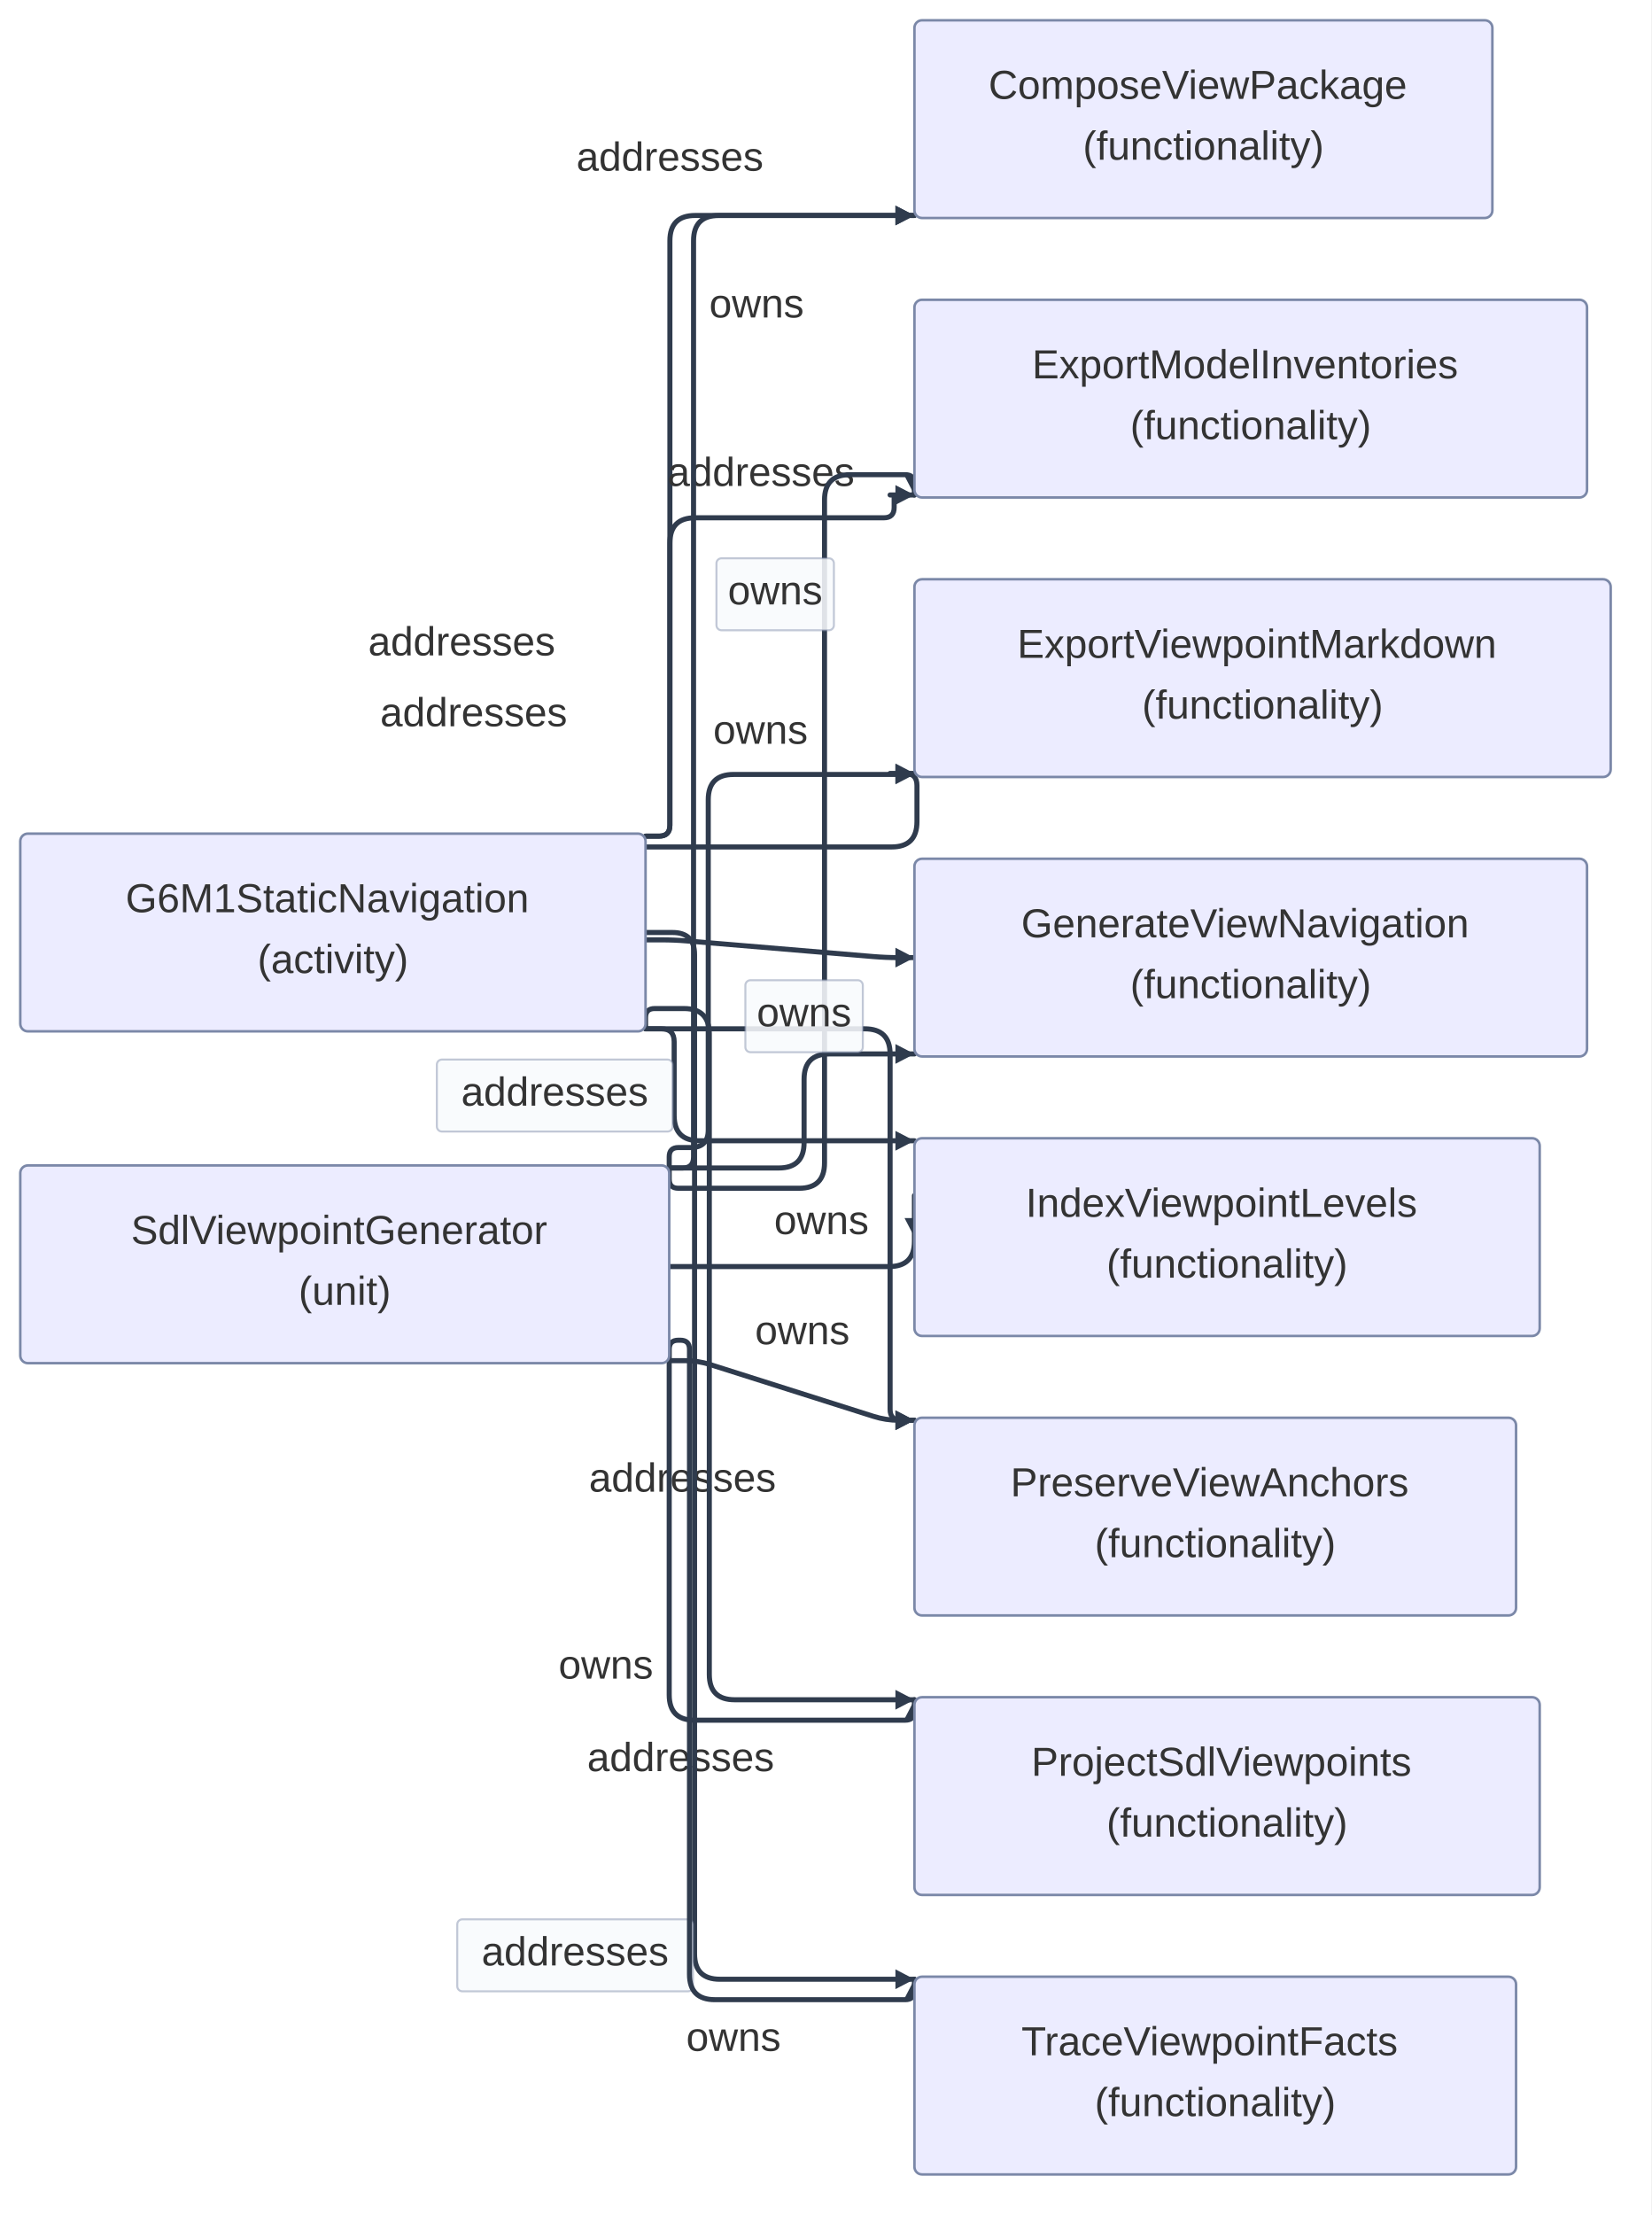
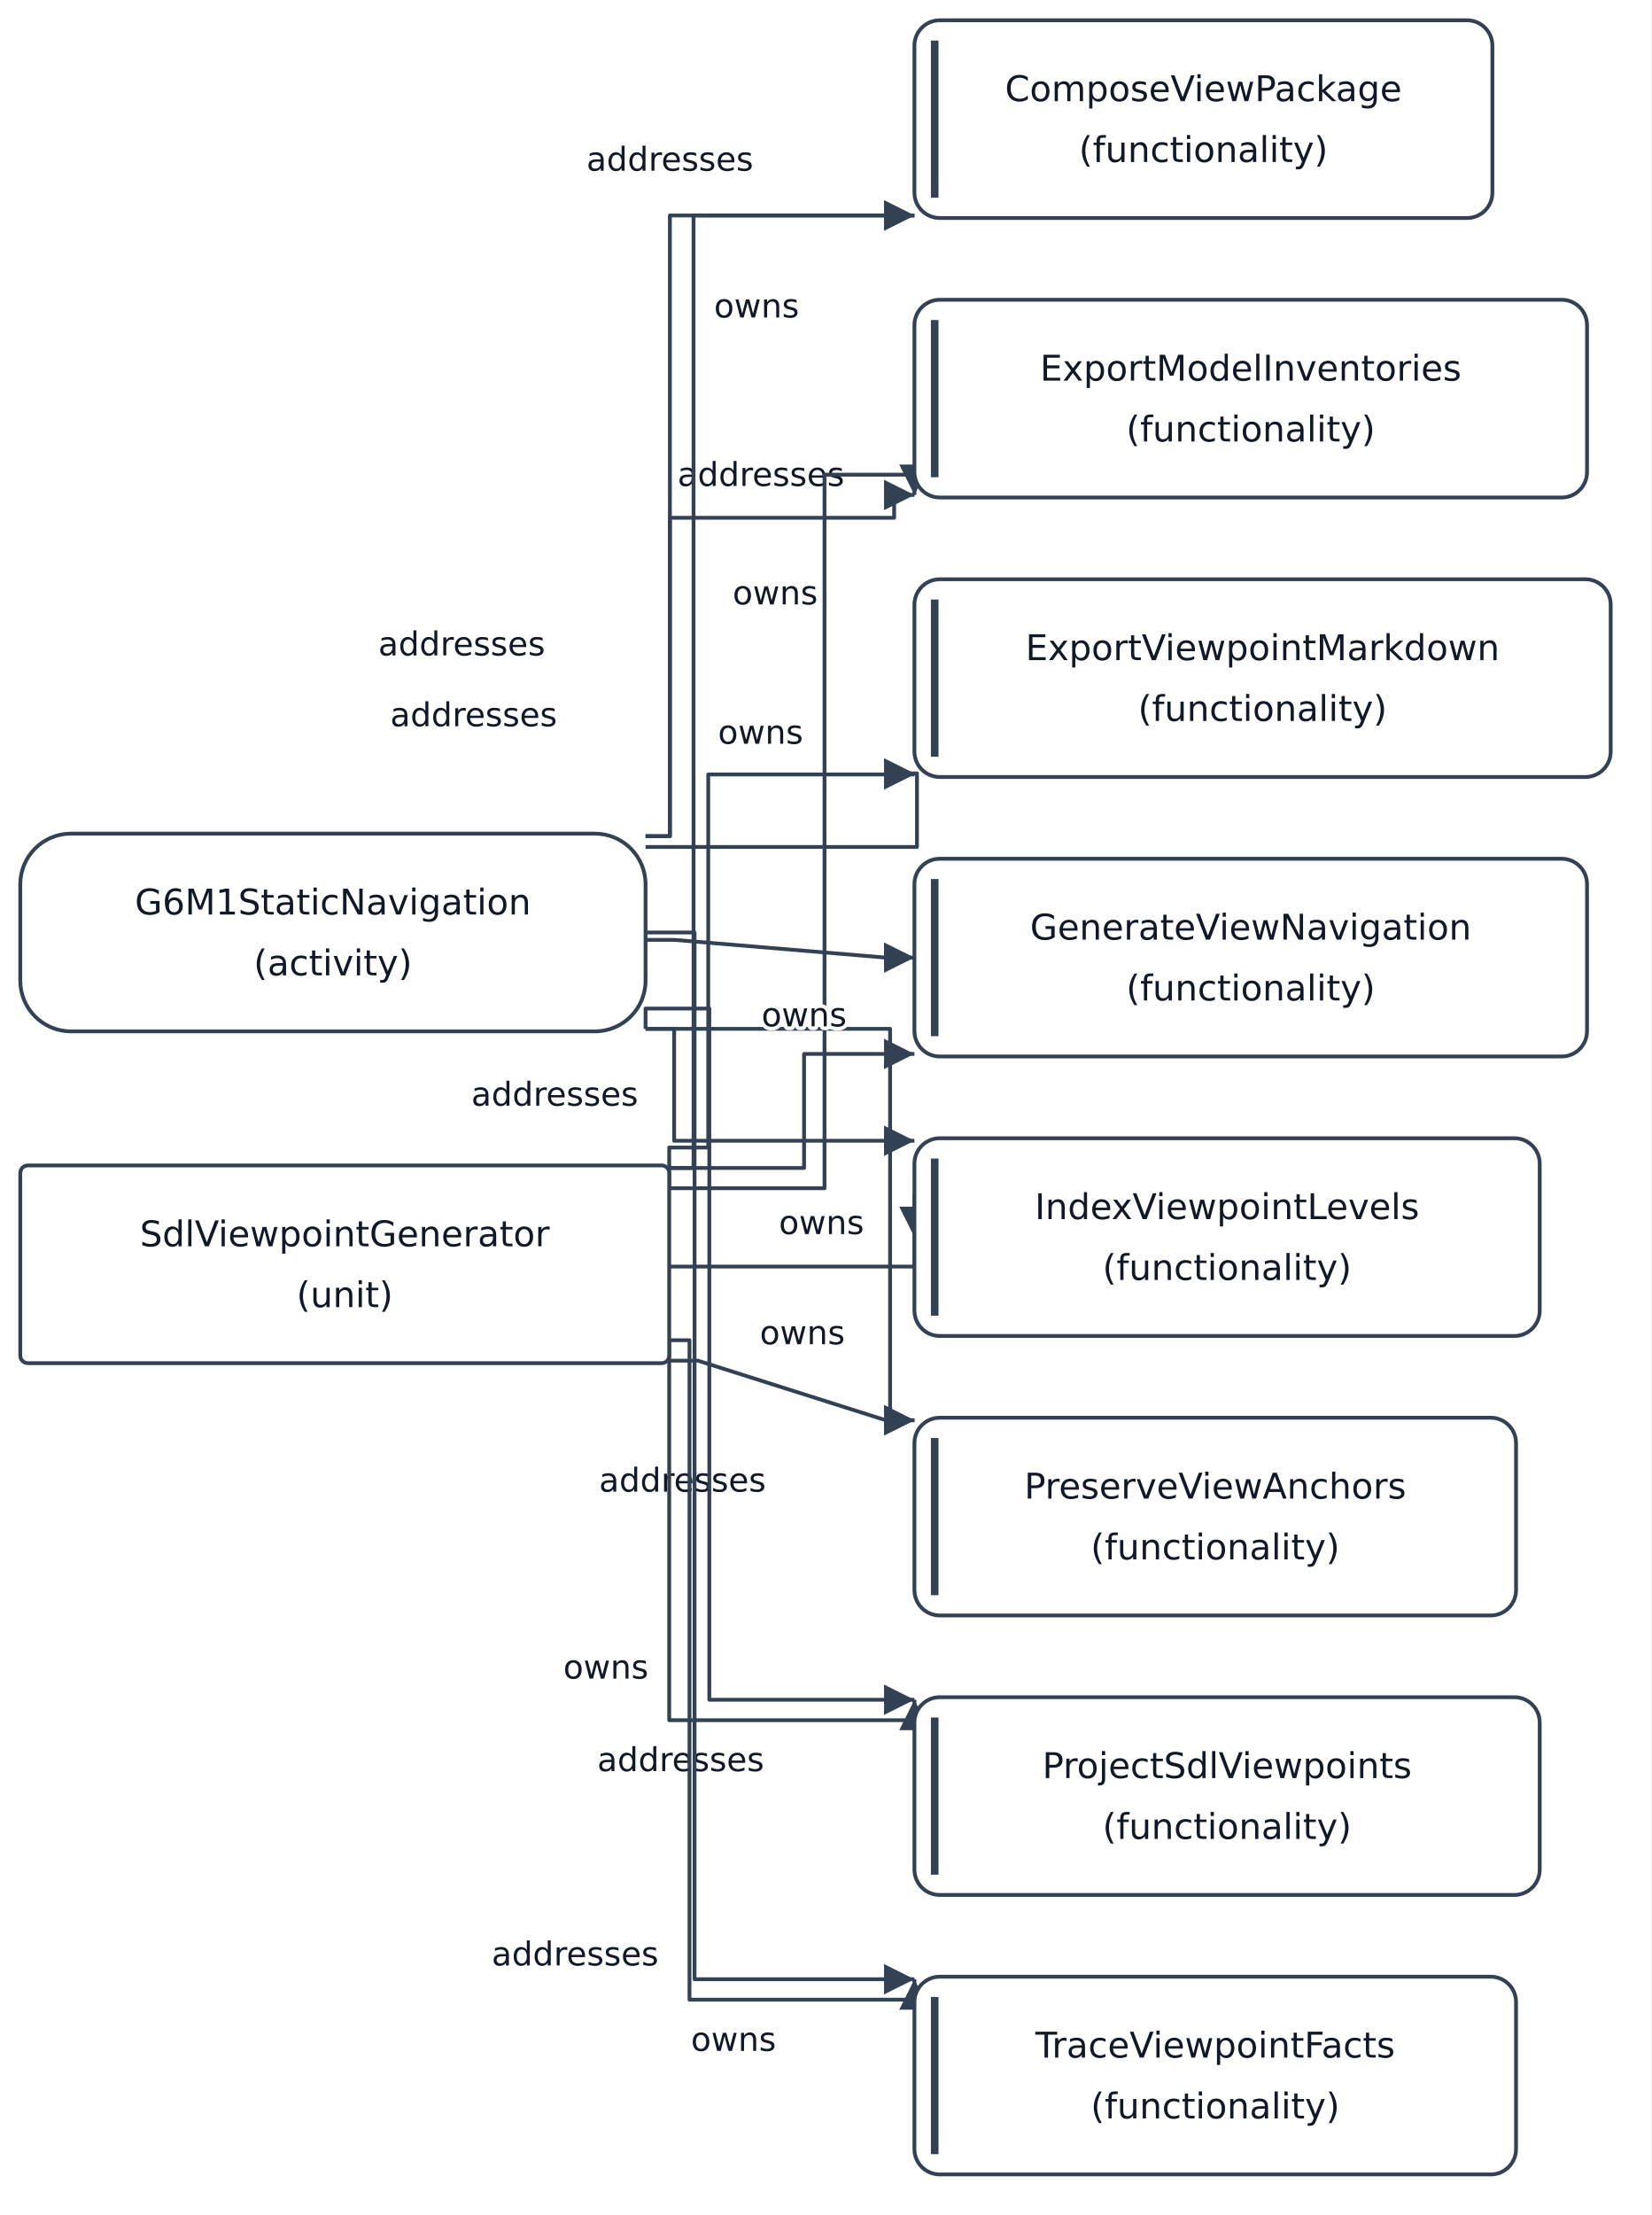
- <svg xmlns="http://www.w3.org/2000/svg" width="651.518" height="873.75" viewBox="0 0 651.518 873.75">
-   <rect x="0" y="0" width="651.518" height="873.75" fill="#FFFFFF" />
+ <svg xmlns="http://www.w3.org/2000/svg" width="651.518" height="873.750" viewBox="0 0 651.518 873.750" data-profile="sdl-symbols-1">
+   <rect width="100%" height="100%" fill="white" />
  <defs>
-     <marker id="arrow-0" viewBox="0 0 10 10" refX="5" refY="5" markerUnits="userSpaceOnUse" markerWidth="8" markerHeight="8" orient="auto">
-       <path d="M 0 0 L 10 5 L 0 10 z" fill="#2F3B4D" stroke="#2F3B4D" stroke-width="1" stroke-dasharray="1,0" />
+     <marker id="sdl-arrow" viewBox="0 0 10 10" refX="10" refY="5" markerWidth="8" markerHeight="8" orient="auto-start-reverse">
+       <path d="M0 0 L10 5 L0 10 Z" fill="#334155" />
    </marker>
-     <marker id="arrow-start-0" viewBox="0 0 10 10" refX="4.5" refY="5" markerUnits="userSpaceOnUse" markerWidth="8" markerHeight="8" orient="auto">
-       <path d="M 0 5 L 10 10 L 10 0 z" fill="#2F3B4D" stroke="#2F3B4D" stroke-width="1" stroke-dasharray="1,0" />
+     <marker id="uml-dependency" viewBox="0 0 10 10" refX="10" refY="5" markerWidth="8" markerHeight="8" orient="auto-start-reverse">
+       <path d="M0 0 L10 5 L0 10" fill="none" stroke="#334155" />
    </marker>
  </defs>
-   <path id="edge-0" class="edgePath" data-edge-id="edge-0" d="M 254.713,329.842 L 259.993,329.842 Q 264.313,329.842 264.313,325.522 L 264.313,95.000 Q 264.313,85.000 274.313,85.000 L 351.198,85.000 L 360.798,85.000" fill="none" stroke="#2F3B4D" stroke-width="2" stroke-linecap="round" stroke-linejoin="round" />
-   <g transform="translate(360.80 85.00) rotate(0.00)">
-     <polygon points="0,0 -7.50,3.90 -7.50,-3.90" fill="#2F3B4D" />
+   <g data-fact="f0436" data-relation="addresses" data-source="n_G6M1StaticNavigation" data-target="n_ComposeViewPackage">
+     <polyline fill="none" stroke="#334155" stroke-width="1.5" stroke-linejoin="round" marker-end="url(#sdl-arrow)" points="254.713,329.842 264.313,329.842 264.313,85.000 351.198,85.000 360.798,85.000 " />
+     <text x="264.313" y="67.339" text-anchor="middle" font-family="DejaVu Sans,sans-serif" font-size="13" fill="#111827" paint-order="stroke" stroke="white" stroke-width="3" stroke-linejoin="round">addresses</text>
  </g>
-   <rect data-edge-id="edge-0" data-label-kind="center" x="217.80" y="49.14" width="93.02" height="28.40" rx="2" ry="2" fill="rgba(248,250,252, 0.92)" fill-opacity="0.00" stroke="#7B88A8" stroke-opacity="0.00" stroke-width="0.8" />
-   <g class="edgeLabel" data-edge-id="edge-0" data-label-kind="center">
-     <text x="264.31" y="67.34" text-anchor="middle" font-family="trebuchet ms,verdana,arial,DejaVu Sans,Liberation Sans,sans-serif,Noto Color Emoji,Apple Color Emoji,Segoe UI Emoji" font-size="16" fill="#333333">
-       <tspan x="264.31" dy="0.00">addresses</tspan>
-     </text>
+   <g data-fact="f0437" data-relation="addresses" data-source="n_G6M1StaticNavigation" data-target="n_ExportModelInventories">
+     <polyline fill="none" stroke="#334155" stroke-width="1.5" stroke-linejoin="round" marker-end="url(#sdl-arrow)" points="254.713,329.842 264.313,329.842 264.313,204.250 352.798,204.250 352.798,195.250 351.198,195.250 360.798,195.250 " />
+     <text x="300.232" y="191.700" text-anchor="middle" font-family="DejaVu Sans,sans-serif" font-size="13" fill="#111827" paint-order="stroke" stroke="white" stroke-width="3" stroke-linejoin="round">addresses</text>
  </g>
-   <path id="edge-1" class="edgePath" data-edge-id="edge-1" d="M 254.713,329.842 L 259.993,329.842 Q 264.313,329.842 264.313,325.522 L 264.313,214.250 Q 264.313,204.250 274.313,204.250 L 348.748,204.250 Q 352.798,204.250 352.798,200.200 L 352.798,195.970 Q 352.798,195.250 352.078,195.250 L 351.198,195.250 L 360.798,195.250" fill="none" stroke="#2F3B4D" stroke-width="2" stroke-linecap="round" stroke-linejoin="round" />
-   <g transform="translate(360.80 195.25) rotate(0.00)">
-     <polygon points="0,0 -7.50,3.90 -7.50,-3.90" fill="#2F3B4D" />
+   <g data-fact="f0438" data-relation="addresses" data-source="n_G6M1StaticNavigation" data-target="n_ExportViewpointMarkdown">
+     <polyline fill="none" stroke="#334155" stroke-width="1.5" stroke-linejoin="round" marker-end="url(#sdl-arrow)" points="254.713,334.097 361.798,334.097 361.798,305.076 351.198,305.076 360.798,305.076 " />
+     <text x="186.897" y="286.486" text-anchor="middle" font-family="DejaVu Sans,sans-serif" font-size="13" fill="#111827" paint-order="stroke" stroke="white" stroke-width="3" stroke-linejoin="round">addresses</text>
  </g>
-   <rect data-edge-id="edge-1" data-label-kind="center" x="253.72" y="173.50" width="93.02" height="28.40" rx="2" ry="2" fill="rgba(248,250,252, 0.92)" fill-opacity="0.00" stroke="#7B88A8" stroke-opacity="0.00" stroke-width="0.8" />
-   <g class="edgeLabel" data-edge-id="edge-1" data-label-kind="center">
-     <text x="300.23" y="191.70" text-anchor="middle" font-family="trebuchet ms,verdana,arial,DejaVu Sans,Liberation Sans,sans-serif,Noto Color Emoji,Apple Color Emoji,Segoe UI Emoji" font-size="16" fill="#333333">
-       <tspan x="300.23" dy="0.00">addresses</tspan>
-     </text>
+   <g data-fact="f0439" data-relation="addresses" data-source="n_G6M1StaticNavigation" data-target="n_GenerateViewNavigation">
+     <polyline fill="none" stroke="#334155" stroke-width="1.5" stroke-linejoin="round" marker-end="url(#sdl-arrow)" points="254.713,370.746 266.000,370.746 349.511,377.750 360.798,377.750 " />
+     <text x="182.173" y="258.543" text-anchor="middle" font-family="DejaVu Sans,sans-serif" font-size="13" fill="#111827" paint-order="stroke" stroke="white" stroke-width="3" stroke-linejoin="round">addresses</text>
  </g>
-   <path id="edge-2" class="edgePath" data-edge-id="edge-2" d="M 254.713,334.097 L 351.798,334.097 Q 361.798,334.097 361.798,324.097 L 361.798,309.846 Q 361.798,305.076 357.028,305.076 L 351.198,305.076 L 360.798,305.076" fill="none" stroke="#2F3B4D" stroke-width="2" stroke-linecap="round" stroke-linejoin="round" />
-   <g transform="translate(360.80 305.08) rotate(0.00)">
-     <polygon points="0,0 -7.50,3.90 -7.50,-3.90" fill="#2F3B4D" />
+   <g data-fact="f0440" data-relation="addresses" data-source="n_G6M1StaticNavigation" data-target="n_IndexViewpointLevels">
+     <polyline fill="none" stroke="#334155" stroke-width="1.5" stroke-linejoin="round" marker-end="url(#sdl-arrow)" points="254.713,405.842 266.000,405.842 266.000,450.000 360.798,450.000 " />
+     <text x="218.870" y="436.164" text-anchor="middle" font-family="DejaVu Sans,sans-serif" font-size="13" fill="#111827" paint-order="stroke" stroke="white" stroke-width="3" stroke-linejoin="round">addresses</text>
  </g>
-   <rect data-edge-id="edge-2" data-label-kind="center" x="140.39" y="268.29" width="93.02" height="28.40" rx="2" ry="2" fill="rgba(248,250,252, 0.92)" fill-opacity="0.00" stroke="#7B88A8" stroke-opacity="0.00" stroke-width="0.8" />
-   <g class="edgeLabel" data-edge-id="edge-2" data-label-kind="center">
-     <text x="186.90" y="286.49" text-anchor="middle" font-family="trebuchet ms,verdana,arial,DejaVu Sans,Liberation Sans,sans-serif,Noto Color Emoji,Apple Color Emoji,Segoe UI Emoji" font-size="16" fill="#333333">
-       <tspan x="186.90" dy="0.00">addresses</tspan>
-     </text>
+   <g data-fact="f0441" data-relation="addresses" data-source="n_G6M1StaticNavigation" data-target="n_PreserveViewAnchors">
+     <polyline fill="none" stroke="#334155" stroke-width="1.5" stroke-linejoin="round" marker-end="url(#sdl-arrow)" points="254.713,405.842 351.198,405.842 351.198,560.250 360.798,560.250 " />
+     <text x="269.281" y="588.410" text-anchor="middle" font-family="DejaVu Sans,sans-serif" font-size="13" fill="#111827" paint-order="stroke" stroke="white" stroke-width="3" stroke-linejoin="round">addresses</text>
  </g>
-   <path id="edge-3" class="edgePath" data-edge-id="edge-3" d="M 254.713,370.746 L 260.921,370.746 Q 266.000,370.746 271.062,371.170 L 344.449,377.325 Q 349.511,377.750 354.590,377.750 L 360.798,377.750" fill="none" stroke="#2F3B4D" stroke-width="2" stroke-linecap="round" stroke-linejoin="round" />
-   <g transform="translate(360.80 377.75) rotate(0.00)">
-     <polygon points="0,0 -7.50,3.90 -7.50,-3.90" fill="#2F3B4D" />
+   <g data-fact="f0442" data-relation="addresses" data-source="n_G6M1StaticNavigation" data-target="n_ProjectSdlViewpoints">
+     <polyline fill="none" stroke="#334155" stroke-width="1.5" stroke-linejoin="round" marker-end="url(#sdl-arrow)" points="254.713,405.842 254.713,397.842 279.868,397.842 279.868,670.500 360.798,670.500 " />
+     <text x="268.567" y="698.660" text-anchor="middle" font-family="DejaVu Sans,sans-serif" font-size="13" fill="#111827" paint-order="stroke" stroke="white" stroke-width="3" stroke-linejoin="round">addresses</text>
  </g>
-   <rect data-edge-id="edge-3" data-label-kind="center" x="135.66" y="240.34" width="93.02" height="28.40" rx="2" ry="2" fill="rgba(248,250,252, 0.92)" fill-opacity="0.00" stroke="#7B88A8" stroke-opacity="0.00" stroke-width="0.8" />
-   <g class="edgeLabel" data-edge-id="edge-3" data-label-kind="center">
-     <text x="182.17" y="258.54" text-anchor="middle" font-family="trebuchet ms,verdana,arial,DejaVu Sans,Liberation Sans,sans-serif,Noto Color Emoji,Apple Color Emoji,Segoe UI Emoji" font-size="16" fill="#333333">
-       <tspan x="182.17" dy="0.00">addresses</tspan>
-     </text>
+   <g data-fact="f0443" data-relation="addresses" data-source="n_G6M1StaticNavigation" data-target="n_TraceViewpointFacts">
+     <polyline fill="none" stroke="#334155" stroke-width="1.5" stroke-linejoin="round" marker-end="url(#sdl-arrow)" points="254.713,367.842 274.048,367.842 274.048,780.750 360.798,780.750 " />
+     <text x="226.918" y="775.308" text-anchor="middle" font-family="DejaVu Sans,sans-serif" font-size="13" fill="#111827" paint-order="stroke" stroke="white" stroke-width="3" stroke-linejoin="round">addresses</text>
  </g>
-   <path id="edge-4" class="edgePath" data-edge-id="edge-4" d="M 254.713,405.842 L 260.921,405.842 Q 266.000,405.842 266.000,410.922 L 266.000,440.000 Q 266.000,450.000 276.000,450.000 L 360.798,450.000" fill="none" stroke="#2F3B4D" stroke-width="2" stroke-linecap="round" stroke-linejoin="round" />
-   <g transform="translate(360.80 450.00) rotate(0.00)">
-     <polygon points="0,0 -7.50,3.90 -7.50,-3.90" fill="#2F3B4D" />
+   <g data-fact="f0929" data-relation="owns" data-source="n_SdlViewpointGenerator" data-target="n_ComposeViewPackage">
+     <polyline fill="none" stroke="#334155" stroke-width="1.5" stroke-linejoin="round" marker-end="url(#sdl-arrow)" points="264.048,460.732 273.648,460.732 273.648,85.000 351.198,85.000 360.798,85.000 " />
+     <text x="298.518" y="125.240" text-anchor="middle" font-family="DejaVu Sans,sans-serif" font-size="13" fill="#111827" paint-order="stroke" stroke="white" stroke-width="3" stroke-linejoin="round">owns</text>
  </g>
-   <rect data-edge-id="edge-4" data-label-kind="center" x="172.36" y="417.96" width="93.02" height="28.40" rx="2" ry="2" fill="rgba(248,250,252, 0.92)" fill-opacity="0.95" stroke="#7B88A8" stroke-opacity="0.45" stroke-width="0.8" />
-   <g class="edgeLabel" data-edge-id="edge-4" data-label-kind="center">
-     <text x="218.87" y="436.16" text-anchor="middle" font-family="trebuchet ms,verdana,arial,DejaVu Sans,Liberation Sans,sans-serif,Noto Color Emoji,Apple Color Emoji,Segoe UI Emoji" font-size="16" fill="#333333">
-       <tspan x="218.87" dy="0.00">addresses</tspan>
-     </text>
+   <g data-fact="f0930" data-relation="owns" data-source="n_SdlViewpointGenerator" data-target="n_ExportModelInventories">
+     <polyline fill="none" stroke="#334155" stroke-width="1.5" stroke-linejoin="round" marker-end="url(#sdl-arrow)" points="264.048,460.732 264.048,468.732 325.323,468.732 325.323,187.250 360.798,187.250 360.798,195.250 " />
+     <text x="305.861" y="238.417" text-anchor="middle" font-family="DejaVu Sans,sans-serif" font-size="13" fill="#111827" paint-order="stroke" stroke="white" stroke-width="3" stroke-linejoin="round">owns</text>
  </g>
-   <path id="edge-5" class="edgePath" data-edge-id="edge-5" d="M 254.713,405.842 L 341.198,405.842 Q 351.198,405.842 351.198,415.842 L 351.198,555.930 Q 351.198,560.250 355.518,560.250 L 360.798,560.250" fill="none" stroke="#2F3B4D" stroke-width="2" stroke-linecap="round" stroke-linejoin="round" />
-   <g transform="translate(360.80 560.25) rotate(0.00)">
-     <polygon points="0,0 -7.50,3.90 -7.50,-3.90" fill="#2F3B4D" />
+   <g data-fact="f0931" data-relation="owns" data-source="n_SdlViewpointGenerator" data-target="n_ExportViewpointMarkdown">
+     <polyline fill="none" stroke="#334155" stroke-width="1.5" stroke-linejoin="round" marker-end="url(#sdl-arrow)" points="264.048,460.732 264.048,452.670 279.448,452.670 279.448,305.500 360.798,305.500 " />
+     <text x="300.081" y="293.400" text-anchor="middle" font-family="DejaVu Sans,sans-serif" font-size="13" fill="#111827" paint-order="stroke" stroke="white" stroke-width="3" stroke-linejoin="round">owns</text>
  </g>
-   <rect data-edge-id="edge-5" data-label-kind="center" x="222.77" y="570.21" width="93.02" height="28.40" rx="2" ry="2" fill="rgba(248,250,252, 0.92)" fill-opacity="0.00" stroke="#7B88A8" stroke-opacity="0.00" stroke-width="0.8" />
-   <g class="edgeLabel" data-edge-id="edge-5" data-label-kind="center">
-     <text x="269.28" y="588.41" text-anchor="middle" font-family="trebuchet ms,verdana,arial,DejaVu Sans,Liberation Sans,sans-serif,Noto Color Emoji,Apple Color Emoji,Segoe UI Emoji" font-size="16" fill="#333333">
-       <tspan x="269.28" dy="0.00">addresses</tspan>
-     </text>
+   <g data-fact="f0932" data-relation="owns" data-source="n_SdlViewpointGenerator" data-target="n_GenerateViewNavigation">
+     <polyline fill="none" stroke="#334155" stroke-width="1.5" stroke-linejoin="round" marker-end="url(#sdl-arrow)" points="264.048,460.732 317.261,460.732 317.261,415.750 360.798,415.750 " />
+     <text x="317.261" y="404.856" text-anchor="middle" font-family="DejaVu Sans,sans-serif" font-size="13" fill="#111827" paint-order="stroke" stroke="white" stroke-width="3" stroke-linejoin="round">owns</text>
  </g>
-   <path id="edge-6" class="edgePath" data-edge-id="edge-6" d="M 254.713,405.842 L 254.713,401.442 Q 254.713,397.842 258.313,397.842 L 269.868,397.842 Q 279.868,397.842 279.868,407.842 L 279.868,660.500 Q 279.868,670.500 289.868,670.500 L 360.798,670.500" fill="none" stroke="#2F3B4D" stroke-width="2" stroke-linecap="round" stroke-linejoin="round" />
-   <g transform="translate(360.80 670.50) rotate(0.00)">
-     <polygon points="0,0 -7.50,3.90 -7.50,-3.90" fill="#2F3B4D" />
+   <g data-fact="f0933" data-relation="owns" data-source="n_SdlViewpointGenerator" data-target="n_IndexViewpointLevels">
+     <polyline fill="none" stroke="#334155" stroke-width="1.5" stroke-linejoin="round" marker-end="url(#sdl-arrow)" points="264.048,499.618 360.798,499.618 360.798,471.609 360.798,488.000 " />
+     <text x="324.117" y="486.819" text-anchor="middle" font-family="DejaVu Sans,sans-serif" font-size="13" fill="#111827" paint-order="stroke" stroke="white" stroke-width="3" stroke-linejoin="round">owns</text>
  </g>
-   <rect data-edge-id="edge-6" data-label-kind="center" x="222.06" y="680.46" width="93.02" height="28.40" rx="2" ry="2" fill="rgba(248,250,252, 0.92)" fill-opacity="0.00" stroke="#7B88A8" stroke-opacity="0.00" stroke-width="0.8" />
-   <g class="edgeLabel" data-edge-id="edge-6" data-label-kind="center">
-     <text x="268.57" y="698.66" text-anchor="middle" font-family="trebuchet ms,verdana,arial,DejaVu Sans,Liberation Sans,sans-serif,Noto Color Emoji,Apple Color Emoji,Segoe UI Emoji" font-size="16" fill="#333333">
-       <tspan x="268.57" dy="0.00">addresses</tspan>
-     </text>
+   <g data-fact="f0934" data-relation="owns" data-source="n_SdlViewpointGenerator" data-target="n_PreserveViewAnchors">
+     <polyline fill="none" stroke="#334155" stroke-width="1.5" stroke-linejoin="round" marker-end="url(#sdl-arrow)" points="264.048,536.732 275.336,536.732 349.511,560.250 360.798,560.250 " />
+     <text x="316.580" y="530.268" text-anchor="middle" font-family="DejaVu Sans,sans-serif" font-size="13" fill="#111827" paint-order="stroke" stroke="white" stroke-width="3" stroke-linejoin="round">owns</text>
  </g>
-   <path id="edge-7" class="edgePath" data-edge-id="edge-7" d="M 254.713,367.842 L 265.347,367.842 Q 274.048,367.842 274.048,376.543 L 274.048,770.750 Q 274.048,780.750 284.048,780.750 L 360.798,780.750" fill="none" stroke="#2F3B4D" stroke-width="2" stroke-linecap="round" stroke-linejoin="round" />
-   <g transform="translate(360.80 780.75) rotate(0.00)">
-     <polygon points="0,0 -7.50,3.90 -7.50,-3.90" fill="#2F3B4D" />
+   <g data-fact="f0936" data-relation="owns" data-source="n_SdlViewpointGenerator" data-target="n_ProjectSdlViewpoints">
+     <polyline fill="none" stroke="#334155" stroke-width="1.5" stroke-linejoin="round" marker-end="url(#sdl-arrow)" points="264.048,536.732 264.048,678.562 360.798,678.562 360.798,670.500 " />
+     <text x="239.048" y="662.163" text-anchor="middle" font-family="DejaVu Sans,sans-serif" font-size="13" fill="#111827" paint-order="stroke" stroke="white" stroke-width="3" stroke-linejoin="round">owns</text>
  </g>
-   <rect data-edge-id="edge-7" data-label-kind="center" x="180.41" y="757.11" width="93.02" height="28.40" rx="2" ry="2" fill="rgba(248,250,252, 0.92)" fill-opacity="0.95" stroke="#7B88A8" stroke-opacity="0.45" stroke-width="0.8" />
-   <g class="edgeLabel" data-edge-id="edge-7" data-label-kind="center">
-     <text x="226.92" y="775.31" text-anchor="middle" font-family="trebuchet ms,verdana,arial,DejaVu Sans,Liberation Sans,sans-serif,Noto Color Emoji,Apple Color Emoji,Segoe UI Emoji" font-size="16" fill="#333333">
-       <tspan x="226.92" dy="0.00">addresses</tspan>
-     </text>
+   <g data-fact="f0939" data-relation="owns" data-source="n_SdlViewpointGenerator" data-target="n_TraceViewpointFacts">
+     <polyline fill="none" stroke="#334155" stroke-width="1.5" stroke-linejoin="round" marker-end="url(#sdl-arrow)" points="264.048,536.732 264.048,528.670 272.048,528.670 272.048,788.812 360.798,788.812 360.798,780.750 " />
+     <text x="289.420" y="809.013" text-anchor="middle" font-family="DejaVu Sans,sans-serif" font-size="13" fill="#111827" paint-order="stroke" stroke="white" stroke-width="3" stroke-linejoin="round">owns</text>
  </g>
-   <path id="edge-8" class="edgePath" data-edge-id="edge-8" d="M 264.048,460.732 L 269.328,460.732 Q 273.648,460.732 273.648,456.412 L 273.648,95.000 Q 273.648,85.000 283.648,85.000 L 351.198,85.000 L 360.798,85.000" fill="none" stroke="#2F3B4D" stroke-width="2" stroke-linecap="round" stroke-linejoin="round" />
-   <g transform="translate(360.80 85.00) rotate(0.00)">
-     <polygon points="0,0 -7.50,3.90 -7.50,-3.90" fill="#2F3B4D" />
+   <g id="n_ComposeViewPackage" data-model-id="ComposeViewPackage" data-kind="functionality" transform="translate(360.798 8.000)" stroke="#334155" stroke-width="1.5" fill="white">
+     <rect width="228.041" height="78.000" rx="10.000" data-symbol="functionality" />
+     <path d="M8 8 V70.000" stroke-width="3" />
+     <text x="114.021" y="31.900" text-anchor="middle" stroke="none" fill="#111827" font-family="DejaVu Sans,sans-serif" font-size="14.000">ComposeViewPackage</text>
+     <text x="114.021" y="55.900" text-anchor="middle" stroke="none" fill="#111827" font-family="DejaVu Sans,sans-serif" font-size="14.000">(functionality)</text>
  </g>
-   <rect data-edge-id="edge-8" data-label-kind="center" x="275.34" y="107.04" width="46.35" height="28.40" rx="2" ry="2" fill="rgba(248,250,252, 0.92)" fill-opacity="0.00" stroke="#7B88A8" stroke-opacity="0.00" stroke-width="0.8" />
-   <g class="edgeLabel" data-edge-id="edge-8" data-label-kind="center">
-     <text x="298.52" y="125.24" text-anchor="middle" font-family="trebuchet ms,verdana,arial,DejaVu Sans,Liberation Sans,sans-serif,Noto Color Emoji,Apple Color Emoji,Segoe UI Emoji" font-size="16" fill="#333333">
-       <tspan x="298.52" dy="0.00">owns</tspan>
-     </text>
+   <g id="n_ExportModelInventories" data-model-id="ExportModelInventories" data-kind="functionality" transform="translate(360.798 118.250)" stroke="#334155" stroke-width="1.5" fill="white">
+     <rect width="265.384" height="78.000" rx="10.000" data-symbol="functionality" />
+     <path d="M8 8 V70.000" stroke-width="3" />
+     <text x="132.692" y="31.900" text-anchor="middle" stroke="none" fill="#111827" font-family="DejaVu Sans,sans-serif" font-size="14.000">ExportModelInventories</text>
+     <text x="132.692" y="55.900" text-anchor="middle" stroke="none" fill="#111827" font-family="DejaVu Sans,sans-serif" font-size="14.000">(functionality)</text>
  </g>
-   <path id="edge-9" class="edgePath" data-edge-id="edge-9" d="M 264.048,460.732 L 264.048,465.132 Q 264.048,468.732 267.648,468.732 L 315.323,468.732 Q 325.323,468.732 325.323,458.732 L 325.323,197.250 Q 325.323,187.250 335.323,187.250 L 357.198,187.250 Q 360.798,187.250 360.798,190.850 L 360.798,195.250" fill="none" stroke="#2F3B4D" stroke-width="2" stroke-linecap="round" stroke-linejoin="round" />
-   <g transform="translate(360.80 195.25) rotate(90.00)">
-     <polygon points="0,0 -7.50,3.90 -7.50,-3.90" fill="#2F3B4D" />
+   <g id="n_ExportViewpointMarkdown" data-model-id="ExportViewpointMarkdown" data-kind="functionality" transform="translate(360.798 228.500)" stroke="#334155" stroke-width="1.5" fill="white">
+     <rect width="274.720" height="78.000" rx="10.000" data-symbol="functionality" />
+     <path d="M8 8 V70.000" stroke-width="3" />
+     <text x="137.360" y="31.900" text-anchor="middle" stroke="none" fill="#111827" font-family="DejaVu Sans,sans-serif" font-size="14.000">ExportViewpointMarkdown</text>
+     <text x="137.360" y="55.900" text-anchor="middle" stroke="none" fill="#111827" font-family="DejaVu Sans,sans-serif" font-size="14.000">(functionality)</text>
  </g>
-   <rect data-edge-id="edge-9" data-label-kind="center" x="282.68" y="220.22" width="46.35" height="28.40" rx="2" ry="2" fill="rgba(248,250,252, 0.92)" fill-opacity="0.95" stroke="#7B88A8" stroke-opacity="0.45" stroke-width="0.8" />
-   <g class="edgeLabel" data-edge-id="edge-9" data-label-kind="center">
-     <text x="305.86" y="238.42" text-anchor="middle" font-family="trebuchet ms,verdana,arial,DejaVu Sans,Liberation Sans,sans-serif,Noto Color Emoji,Apple Color Emoji,Segoe UI Emoji" font-size="16" fill="#333333">
-       <tspan x="305.86" dy="0.00">owns</tspan>
-     </text>
+   <g id="n_G6M1StaticNavigation" data-model-id="G6M1StaticNavigation" data-kind="activity" transform="translate(8.000 328.842)" stroke="#334155" stroke-width="1.5" fill="white">
+     <rect width="246.713" height="78.000" rx="20.000" data-symbol="activity" />
+     <text x="123.356" y="31.900" text-anchor="middle" stroke="none" fill="#111827" font-family="DejaVu Sans,sans-serif" font-size="14.000">G6M1StaticNavigation</text>
+     <text x="123.356" y="55.900" text-anchor="middle" stroke="none" fill="#111827" font-family="DejaVu Sans,sans-serif" font-size="14.000">(activity)</text>
  </g>
-   <path id="edge-10" class="edgePath" data-edge-id="edge-10" d="M 264.048,460.732 L 264.048,456.298 Q 264.048,452.670 267.677,452.670 L 272.518,452.670 Q 279.448,452.670 279.448,445.740 L 279.448,315.500 Q 279.448,305.500 289.448,305.500 L 360.798,305.500" fill="none" stroke="#2F3B4D" stroke-width="2" stroke-linecap="round" stroke-linejoin="round" />
-   <g transform="translate(360.80 305.50) rotate(0.00)">
-     <polygon points="0,0 -7.50,3.90 -7.50,-3.90" fill="#2F3B4D" />
+   <g id="n_GenerateViewNavigation" data-model-id="GenerateViewNavigation" data-kind="functionality" transform="translate(360.798 338.750)" stroke="#334155" stroke-width="1.5" fill="white">
+     <rect width="265.384" height="78.000" rx="10.000" data-symbol="functionality" />
+     <path d="M8 8 V70.000" stroke-width="3" />
+     <text x="132.692" y="31.900" text-anchor="middle" stroke="none" fill="#111827" font-family="DejaVu Sans,sans-serif" font-size="14.000">GenerateViewNavigation</text>
+     <text x="132.692" y="55.900" text-anchor="middle" stroke="none" fill="#111827" font-family="DejaVu Sans,sans-serif" font-size="14.000">(functionality)</text>
  </g>
-   <rect data-edge-id="edge-10" data-label-kind="center" x="276.91" y="275.20" width="46.35" height="28.40" rx="2" ry="2" fill="rgba(248,250,252, 0.92)" fill-opacity="0.00" stroke="#7B88A8" stroke-opacity="0.00" stroke-width="0.8" />
-   <g class="edgeLabel" data-edge-id="edge-10" data-label-kind="center">
-     <text x="300.08" y="293.40" text-anchor="middle" font-family="trebuchet ms,verdana,arial,DejaVu Sans,Liberation Sans,sans-serif,Noto Color Emoji,Apple Color Emoji,Segoe UI Emoji" font-size="16" fill="#333333">
-       <tspan x="300.08" dy="0.00">owns</tspan>
-     </text>
+   <g id="n_IndexViewpointLevels" data-model-id="IndexViewpointLevels" data-kind="functionality" transform="translate(360.798 449.000)" stroke="#334155" stroke-width="1.5" fill="white">
+     <rect width="246.713" height="78.000" rx="10.000" data-symbol="functionality" />
+     <path d="M8 8 V70.000" stroke-width="3" />
+     <text x="123.356" y="31.900" text-anchor="middle" stroke="none" fill="#111827" font-family="DejaVu Sans,sans-serif" font-size="14.000">IndexViewpointLevels</text>
+     <text x="123.356" y="55.900" text-anchor="middle" stroke="none" fill="#111827" font-family="DejaVu Sans,sans-serif" font-size="14.000">(functionality)</text>
  </g>
-   <path id="edge-11" class="edgePath" data-edge-id="edge-11" d="M 264.048,460.732 L 307.261,460.732 Q 317.261,460.732 317.261,450.732 L 317.261,425.750 Q 317.261,415.750 327.261,415.750 L 360.798,415.750" fill="none" stroke="#2F3B4D" stroke-width="2" stroke-linecap="round" stroke-linejoin="round" />
-   <g transform="translate(360.80 415.75) rotate(0.00)">
-     <polygon points="0,0 -7.50,3.90 -7.50,-3.90" fill="#2F3B4D" />
+   <g id="n_PreserveViewAnchors" data-model-id="PreserveViewAnchors" data-kind="functionality" transform="translate(360.798 559.250)" stroke="#334155" stroke-width="1.5" fill="white">
+     <rect width="237.377" height="78.000" rx="10.000" data-symbol="functionality" />
+     <path d="M8 8 V70.000" stroke-width="3" />
+     <text x="118.689" y="31.900" text-anchor="middle" stroke="none" fill="#111827" font-family="DejaVu Sans,sans-serif" font-size="14.000">PreserveViewAnchors</text>
+     <text x="118.689" y="55.900" text-anchor="middle" stroke="none" fill="#111827" font-family="DejaVu Sans,sans-serif" font-size="14.000">(functionality)</text>
  </g>
-   <rect data-edge-id="edge-11" data-label-kind="center" x="294.09" y="386.66" width="46.35" height="28.40" rx="2" ry="2" fill="rgba(248,250,252, 0.92)" fill-opacity="0.95" stroke="#7B88A8" stroke-opacity="0.45" stroke-width="0.8" />
-   <g class="edgeLabel" data-edge-id="edge-11" data-label-kind="center">
-     <text x="317.26" y="404.86" text-anchor="middle" font-family="trebuchet ms,verdana,arial,DejaVu Sans,Liberation Sans,sans-serif,Noto Color Emoji,Apple Color Emoji,Segoe UI Emoji" font-size="16" fill="#333333">
-       <tspan x="317.26" dy="0.00">owns</tspan>
-     </text>
+   <g id="n_ProjectSdlViewpoints" data-model-id="ProjectSdlViewpoints" data-kind="functionality" transform="translate(360.798 669.500)" stroke="#334155" stroke-width="1.5" fill="white">
+     <rect width="246.713" height="78.000" rx="10.000" data-symbol="functionality" />
+     <path d="M8 8 V70.000" stroke-width="3" />
+     <text x="123.356" y="31.900" text-anchor="middle" stroke="none" fill="#111827" font-family="DejaVu Sans,sans-serif" font-size="14.000">ProjectSdlViewpoints</text>
+     <text x="123.356" y="55.900" text-anchor="middle" stroke="none" fill="#111827" font-family="DejaVu Sans,sans-serif" font-size="14.000">(functionality)</text>
  </g>
-   <path id="edge-12" class="edgePath" data-edge-id="edge-12" d="M 264.048,499.618 L 350.798,499.618 Q 360.798,499.618 360.798,489.618 L 360.798,471.609 L 360.798,488.000" fill="none" stroke="#2F3B4D" stroke-width="2" stroke-linecap="round" stroke-linejoin="round" />
-   <g transform="translate(360.80 488.00) rotate(90.00)">
-     <polygon points="0,0 -7.50,3.90 -7.50,-3.90" fill="#2F3B4D" />
+   <g id="n_SdlViewpointGenerator" data-model-id="SdlViewpointGenerator" data-kind="unit" transform="translate(8.000 459.732)" stroke="#334155" stroke-width="1.5" fill="white">
+     <rect width="256.048" height="78.000" rx="3.000" data-symbol="typed-card" />
+     <text x="128.024" y="31.900" text-anchor="middle" stroke="none" fill="#111827" font-family="DejaVu Sans,sans-serif" font-size="14.000">SdlViewpointGenerator</text>
+     <text x="128.024" y="55.900" text-anchor="middle" stroke="none" fill="#111827" font-family="DejaVu Sans,sans-serif" font-size="14.000">(unit)</text>
  </g>
-   <rect data-edge-id="edge-12" data-label-kind="center" x="300.94" y="468.62" width="46.35" height="28.40" rx="2" ry="2" fill="rgba(248,250,252, 0.92)" fill-opacity="0.00" stroke="#7B88A8" stroke-opacity="0.00" stroke-width="0.8" />
-   <g class="edgeLabel" data-edge-id="edge-12" data-label-kind="center">
-     <text x="324.12" y="486.82" text-anchor="middle" font-family="trebuchet ms,verdana,arial,DejaVu Sans,Liberation Sans,sans-serif,Noto Color Emoji,Apple Color Emoji,Segoe UI Emoji" font-size="16" fill="#333333">
-       <tspan x="324.12" dy="0.00">owns</tspan>
-     </text>
+   <g id="n_TraceViewpointFacts" data-model-id="TraceViewpointFacts" data-kind="functionality" transform="translate(360.798 779.750)" stroke="#334155" stroke-width="1.5" fill="white">
+     <rect width="237.377" height="78.000" rx="10.000" data-symbol="functionality" />
+     <path d="M8 8 V70.000" stroke-width="3" />
+     <text x="118.689" y="31.900" text-anchor="middle" stroke="none" fill="#111827" font-family="DejaVu Sans,sans-serif" font-size="14.000">TraceViewpointFacts</text>
+     <text x="118.689" y="55.900" text-anchor="middle" stroke="none" fill="#111827" font-family="DejaVu Sans,sans-serif" font-size="14.000">(functionality)</text>
  </g>
-   <path id="edge-13" class="edgePath" data-edge-id="edge-13" d="M 264.048,536.732 L 270.257,536.732 Q 275.336,536.732 280.178,538.267 L 344.669,558.715 Q 349.511,560.250 354.590,560.250 L 360.798,560.250" fill="none" stroke="#2F3B4D" stroke-width="2" stroke-linecap="round" stroke-linejoin="round" />
-   <g transform="translate(360.80 560.25) rotate(0.00)">
-     <polygon points="0,0 -7.50,3.90 -7.50,-3.90" fill="#2F3B4D" />
-   </g>
-   <rect data-edge-id="edge-13" data-label-kind="center" x="293.40" y="512.07" width="46.35" height="28.40" rx="2" ry="2" fill="rgba(248,250,252, 0.92)" fill-opacity="0.00" stroke="#7B88A8" stroke-opacity="0.00" stroke-width="0.8" />
-   <g class="edgeLabel" data-edge-id="edge-13" data-label-kind="center">
-     <text x="316.58" y="530.27" text-anchor="middle" font-family="trebuchet ms,verdana,arial,DejaVu Sans,Liberation Sans,sans-serif,Noto Color Emoji,Apple Color Emoji,Segoe UI Emoji" font-size="16" fill="#333333">
-       <tspan x="316.58" dy="0.00">owns</tspan>
-     </text>
-   </g>
-   <path id="edge-14" class="edgePath" data-edge-id="edge-14" d="M 264.048,536.732 L 264.048,668.562 Q 264.048,678.562 274.048,678.562 L 357.170,678.562 Q 360.798,678.562 360.798,674.934 L 360.798,670.500" fill="none" stroke="#2F3B4D" stroke-width="2" stroke-linecap="round" stroke-linejoin="round" />
-   <g transform="translate(360.80 670.50) rotate(-90.00)">
-     <polygon points="0,0 -7.50,3.90 -7.50,-3.90" fill="#2F3B4D" />
-   </g>
-   <rect data-edge-id="edge-14" data-label-kind="center" x="215.87" y="643.96" width="46.35" height="28.40" rx="2" ry="2" fill="rgba(248,250,252, 0.92)" fill-opacity="0.00" stroke="#7B88A8" stroke-opacity="0.00" stroke-width="0.8" />
-   <g class="edgeLabel" data-edge-id="edge-14" data-label-kind="center">
-     <text x="239.05" y="662.16" text-anchor="middle" font-family="trebuchet ms,verdana,arial,DejaVu Sans,Liberation Sans,sans-serif,Noto Color Emoji,Apple Color Emoji,Segoe UI Emoji" font-size="16" fill="#333333">
-       <tspan x="239.05" dy="0.00">owns</tspan>
-     </text>
-   </g>
-   <path id="edge-15" class="edgePath" data-edge-id="edge-15" d="M 264.048,536.732 L 264.048,532.270 Q 264.048,528.670 267.648,528.670 L 268.448,528.670 Q 272.048,528.670 272.048,532.270 L 272.048,778.812 Q 272.048,788.812 282.048,788.812 L 357.170,788.812 Q 360.798,788.812 360.798,785.184 L 360.798,780.750" fill="none" stroke="#2F3B4D" stroke-width="2" stroke-linecap="round" stroke-linejoin="round" />
-   <g transform="translate(360.80 780.75) rotate(-90.00)">
-     <polygon points="0,0 -7.50,3.90 -7.50,-3.90" fill="#2F3B4D" />
-   </g>
-   <rect data-edge-id="edge-15" data-label-kind="center" x="266.24" y="790.81" width="46.35" height="28.40" rx="2" ry="2" fill="rgba(248,250,252, 0.92)" fill-opacity="0.00" stroke="#7B88A8" stroke-opacity="0.00" stroke-width="0.8" />
-   <g class="edgeLabel" data-edge-id="edge-15" data-label-kind="center">
-     <text x="289.42" y="809.01" text-anchor="middle" font-family="trebuchet ms,verdana,arial,DejaVu Sans,Liberation Sans,sans-serif,Noto Color Emoji,Apple Color Emoji,Segoe UI Emoji" font-size="16" fill="#333333">
-       <tspan x="289.42" dy="0.00">owns</tspan>
-     </text>
-   </g>
-   <rect x="360.80" y="8.00" width="228.04" height="78.00" rx="3" ry="3" fill="#ECECFF" stroke="#7B88A8" stroke-width="1" stroke-linejoin="round" stroke-linecap="round" />
-   <text x="474.82" y="39.00" text-anchor="middle" font-family="trebuchet ms,verdana,arial,DejaVu Sans,Liberation Sans,sans-serif,Noto Color Emoji,Apple Color Emoji,Segoe UI Emoji" font-size="16" fill="#333333">
-     <tspan x="474.82" dy="0.00">ComposeViewPackage</tspan>
-     <tspan x="474.82" dy="24.00">(functionality)</tspan>
-   </text>
-   <rect x="360.80" y="118.25" width="265.38" height="78.00" rx="3" ry="3" fill="#ECECFF" stroke="#7B88A8" stroke-width="1" stroke-linejoin="round" stroke-linecap="round" />
-   <text x="493.49" y="149.25" text-anchor="middle" font-family="trebuchet ms,verdana,arial,DejaVu Sans,Liberation Sans,sans-serif,Noto Color Emoji,Apple Color Emoji,Segoe UI Emoji" font-size="16" fill="#333333">
-     <tspan x="493.49" dy="0.00">ExportModelInventories</tspan>
-     <tspan x="493.49" dy="24.00">(functionality)</tspan>
-   </text>
-   <rect x="360.80" y="228.50" width="274.72" height="78.00" rx="3" ry="3" fill="#ECECFF" stroke="#7B88A8" stroke-width="1" stroke-linejoin="round" stroke-linecap="round" />
-   <text x="498.16" y="259.50" text-anchor="middle" font-family="trebuchet ms,verdana,arial,DejaVu Sans,Liberation Sans,sans-serif,Noto Color Emoji,Apple Color Emoji,Segoe UI Emoji" font-size="16" fill="#333333">
-     <tspan x="498.16" dy="0.00">ExportViewpointMarkdown</tspan>
-     <tspan x="498.16" dy="24.00">(functionality)</tspan>
-   </text>
-   <rect x="8.00" y="328.84" width="246.71" height="78.00" rx="3" ry="3" fill="#ECECFF" stroke="#7B88A8" stroke-width="1" stroke-linejoin="round" stroke-linecap="round" />
-   <text x="131.36" y="359.84" text-anchor="middle" font-family="trebuchet ms,verdana,arial,DejaVu Sans,Liberation Sans,sans-serif,Noto Color Emoji,Apple Color Emoji,Segoe UI Emoji" font-size="16" fill="#333333">
-     <tspan x="131.36" dy="0.00">G6M1StaticNavigation</tspan>
-     <tspan x="131.36" dy="24.00">(activity)</tspan>
-   </text>
-   <rect x="360.80" y="338.75" width="265.38" height="78.00" rx="3" ry="3" fill="#ECECFF" stroke="#7B88A8" stroke-width="1" stroke-linejoin="round" stroke-linecap="round" />
-   <text x="493.49" y="369.75" text-anchor="middle" font-family="trebuchet ms,verdana,arial,DejaVu Sans,Liberation Sans,sans-serif,Noto Color Emoji,Apple Color Emoji,Segoe UI Emoji" font-size="16" fill="#333333">
-     <tspan x="493.49" dy="0.00">GenerateViewNavigation</tspan>
-     <tspan x="493.49" dy="24.00">(functionality)</tspan>
-   </text>
-   <rect x="360.80" y="449.00" width="246.71" height="78.00" rx="3" ry="3" fill="#ECECFF" stroke="#7B88A8" stroke-width="1" stroke-linejoin="round" stroke-linecap="round" />
-   <text x="484.15" y="480.00" text-anchor="middle" font-family="trebuchet ms,verdana,arial,DejaVu Sans,Liberation Sans,sans-serif,Noto Color Emoji,Apple Color Emoji,Segoe UI Emoji" font-size="16" fill="#333333">
-     <tspan x="484.15" dy="0.00">IndexViewpointLevels</tspan>
-     <tspan x="484.15" dy="24.00">(functionality)</tspan>
-   </text>
-   <rect x="360.80" y="559.25" width="237.38" height="78.00" rx="3" ry="3" fill="#ECECFF" stroke="#7B88A8" stroke-width="1" stroke-linejoin="round" stroke-linecap="round" />
-   <text x="479.49" y="590.25" text-anchor="middle" font-family="trebuchet ms,verdana,arial,DejaVu Sans,Liberation Sans,sans-serif,Noto Color Emoji,Apple Color Emoji,Segoe UI Emoji" font-size="16" fill="#333333">
-     <tspan x="479.49" dy="0.00">PreserveViewAnchors</tspan>
-     <tspan x="479.49" dy="24.00">(functionality)</tspan>
-   </text>
-   <rect x="360.80" y="669.50" width="246.71" height="78.00" rx="3" ry="3" fill="#ECECFF" stroke="#7B88A8" stroke-width="1" stroke-linejoin="round" stroke-linecap="round" />
-   <text x="484.15" y="700.50" text-anchor="middle" font-family="trebuchet ms,verdana,arial,DejaVu Sans,Liberation Sans,sans-serif,Noto Color Emoji,Apple Color Emoji,Segoe UI Emoji" font-size="16" fill="#333333">
-     <tspan x="484.15" dy="0.00">ProjectSdlViewpoints</tspan>
-     <tspan x="484.15" dy="24.00">(functionality)</tspan>
-   </text>
-   <rect x="8.00" y="459.73" width="256.05" height="78.00" rx="3" ry="3" fill="#ECECFF" stroke="#7B88A8" stroke-width="1" stroke-linejoin="round" stroke-linecap="round" />
-   <text x="136.02" y="490.73" text-anchor="middle" font-family="trebuchet ms,verdana,arial,DejaVu Sans,Liberation Sans,sans-serif,Noto Color Emoji,Apple Color Emoji,Segoe UI Emoji" font-size="16" fill="#333333">
-     <tspan x="136.02" dy="0.00">SdlViewpointGenerator</tspan>
-     <tspan x="136.02" dy="24.00">(unit)</tspan>
-   </text>
-   <rect x="360.80" y="779.75" width="237.38" height="78.00" rx="3" ry="3" fill="#ECECFF" stroke="#7B88A8" stroke-width="1" stroke-linejoin="round" stroke-linecap="round" />
-   <text x="479.49" y="810.75" text-anchor="middle" font-family="trebuchet ms,verdana,arial,DejaVu Sans,Liberation Sans,sans-serif,Noto Color Emoji,Apple Color Emoji,Segoe UI Emoji" font-size="16" fill="#333333">
-     <tspan x="479.49" dy="0.00">TraceViewpointFacts</tspan>
-     <tspan x="479.49" dy="24.00">(functionality)</tspan>
-   </text>
</svg>
